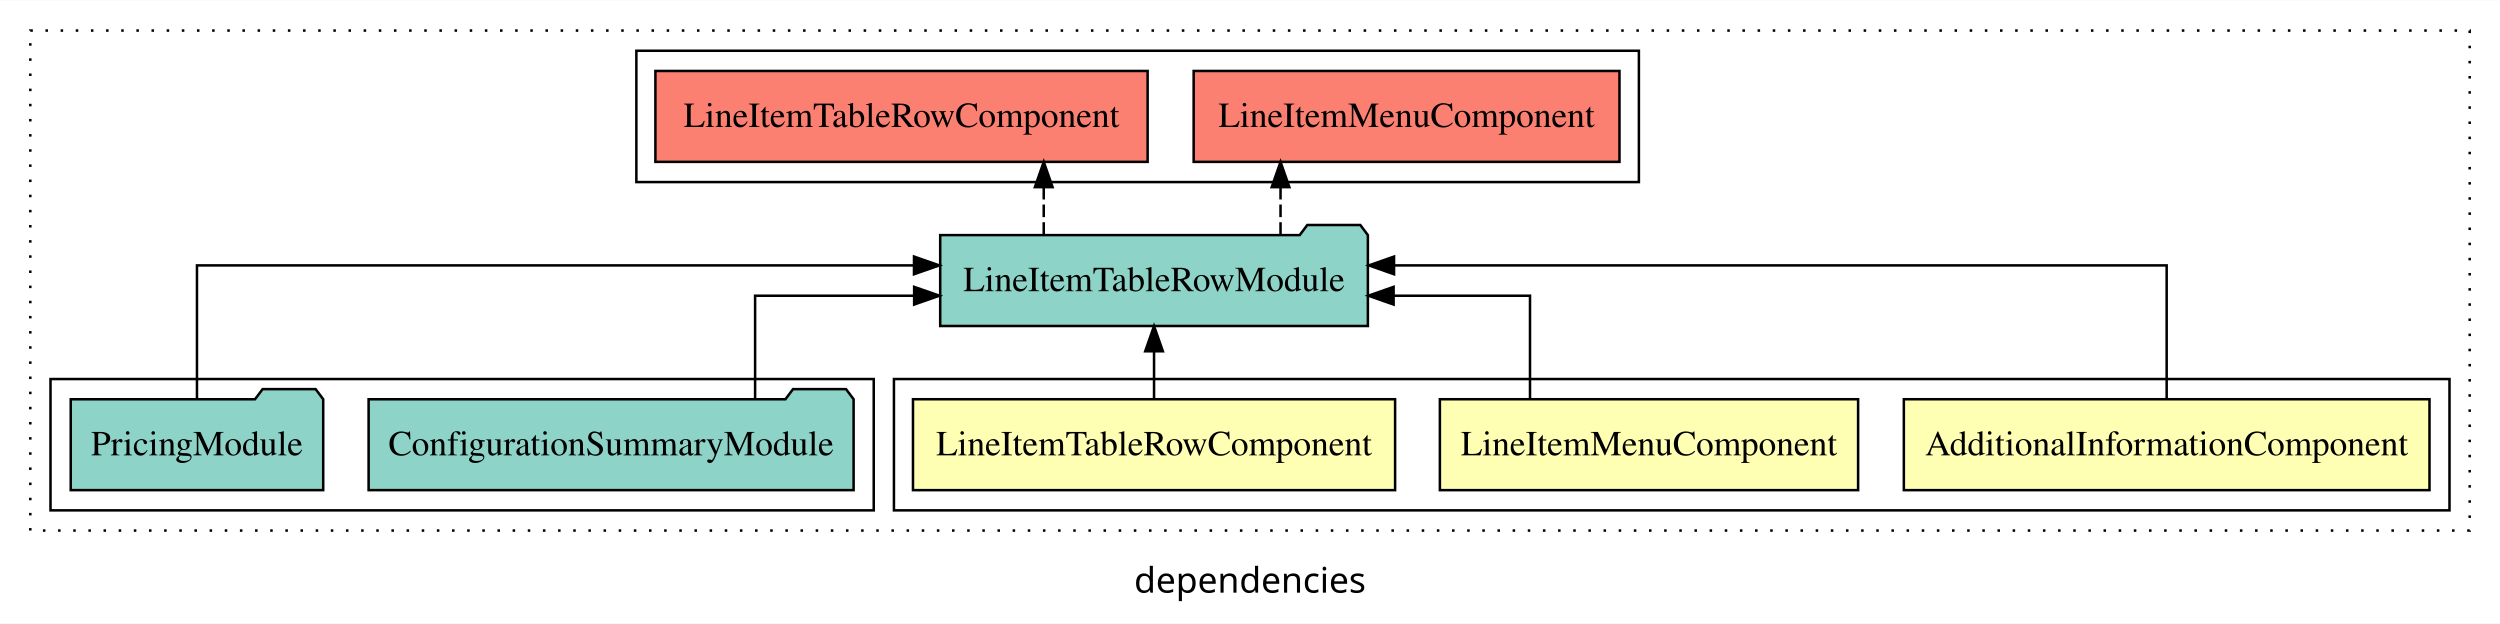
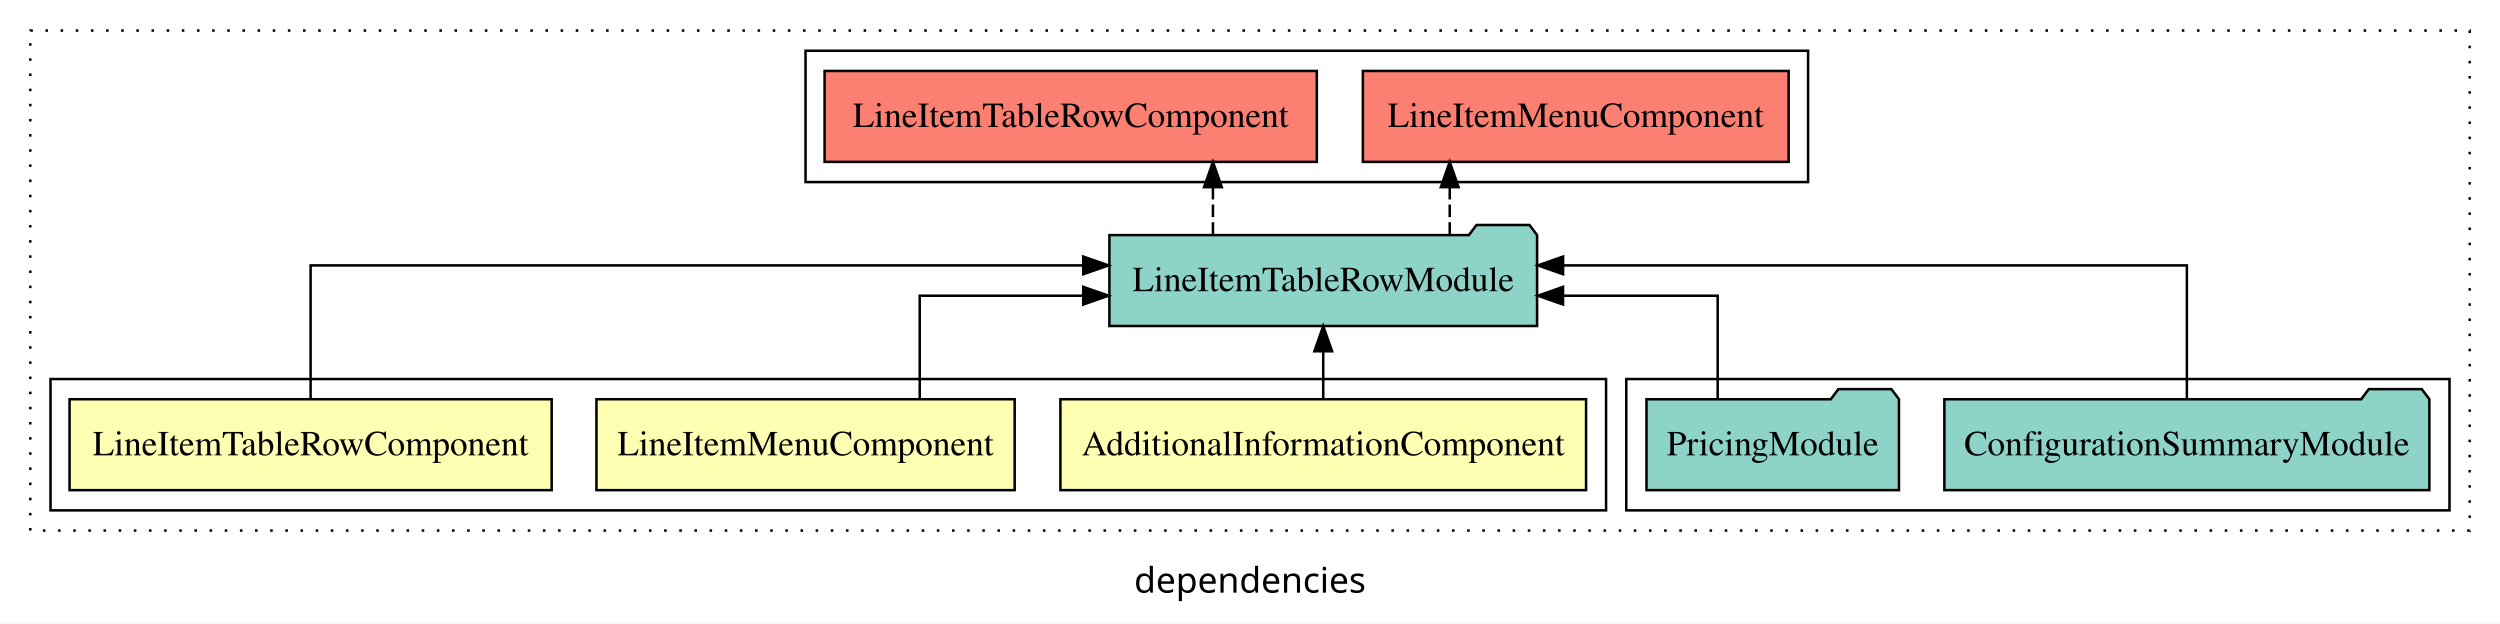
<svg xmlns="http://www.w3.org/2000/svg" width="990pt" height="247pt" viewBox="0.00 0.00 990.00 246.80">
  <g id="graph0" class="graph" transform="scale(1 1) rotate(0) translate(4 242.8)">
    <polygon fill="white" stroke="transparent" points="-4,4 -4,-242.8 986,-242.8 986,4 -4,4" />
    <text text-anchor="middle" x="491" y="-8.2" font-family="sans-serif" font-size="14.00">dependencies</text>
    <g id="clust1" class="cluster">
      <polygon fill="none" stroke="black" stroke-dasharray="1,5" points="8,-32.8 8,-230.8 974,-230.8 974,-32.8 8,-32.8" />
    </g>
-     <g id="clust2" class="cluster">
-       <polygon fill="none" stroke="black" points="350,-40.8 350,-92.8 966,-92.8 966,-40.8 350,-40.8" />
+     <g id="clust7" class="cluster">
+       <polygon fill="none" stroke="black" points="315,-170.8 315,-222.8 712,-222.8 712,-170.8 315,-170.8" />
    </g>
    <g id="clust6" class="cluster">
-       <polygon fill="none" stroke="black" points="16,-40.8 16,-92.8 342,-92.8 342,-40.8 16,-40.8" />
+       <polygon fill="none" stroke="black" points="640,-40.8 640,-92.8 966,-92.8 966,-40.8 640,-40.8" />
    </g>
-     <g id="clust7" class="cluster">
-       <polygon fill="none" stroke="black" points="248,-170.8 248,-222.8 645,-222.8 645,-170.8 248,-170.8" />
+     <g id="clust2" class="cluster">
+       <polygon fill="none" stroke="black" points="16,-40.8 16,-92.8 632,-92.8 632,-40.8 16,-40.8" />
    </g>
    <g id="node1" class="node">
-       <polygon fill="#ffffb3" stroke="black" points="958.08,-84.8 749.92,-84.8 749.92,-48.8 958.08,-48.8 958.08,-84.8" />
-       <text text-anchor="middle" x="854" y="-62.6" font-family="Times,serif" font-size="14.00">AdditionalInformationComponent</text>
+       <polygon fill="#ffffb3" stroke="black" points="624.08,-84.8 415.92,-84.8 415.92,-48.8 624.08,-48.8 624.08,-84.8" />
+       <text text-anchor="middle" x="520" y="-62.6" font-family="Times,serif" font-size="14.00">AdditionalInformationComponent</text>
    </g>
    <g id="node4" class="node">
-       <polygon fill="#8dd3c7" stroke="black" points="537.68,-149.8 534.68,-153.8 513.68,-153.8 510.68,-149.8 368.32,-149.8 368.32,-113.8 537.68,-113.8 537.68,-149.8" />
-       <text text-anchor="middle" x="453" y="-127.6" font-family="Times,serif" font-size="14.00">LineItemTableRowModule</text>
+       <polygon fill="#8dd3c7" stroke="black" points="604.68,-149.8 601.68,-153.8 580.68,-153.8 577.68,-149.8 435.32,-149.8 435.32,-113.8 604.68,-113.8 604.68,-149.8" />
+       <text text-anchor="middle" x="520" y="-127.6" font-family="Times,serif" font-size="14.00">LineItemTableRowModule</text>
    </g>
    <g id="edge1" class="edge">
-       <path fill="none" stroke="black" d="M854,-85.08C854,-106.12 854,-137.8 854,-137.8 854,-137.8 548.04,-137.8 548.04,-137.8" />
-       <polygon fill="black" stroke="black" points="548.04,-134.3 538.04,-137.8 548.04,-141.3 548.04,-134.3" />
+       <path fill="none" stroke="black" d="M520,-84.91C520,-84.91 520,-103.79 520,-103.79" />
+       <polygon fill="black" stroke="black" points="516.5,-103.79 520,-113.79 523.5,-103.79 516.5,-103.79" />
    </g>
    <g id="node2" class="node">
-       <polygon fill="#ffffb3" stroke="black" points="731.81,-84.8 566.19,-84.8 566.19,-48.8 731.81,-48.8 731.81,-84.8" />
-       <text text-anchor="middle" x="649" y="-62.6" font-family="Times,serif" font-size="14.00">LineItemMenuComponent</text>
+       <polygon fill="#ffffb3" stroke="black" points="397.81,-84.8 232.19,-84.8 232.19,-48.8 397.81,-48.8 397.81,-84.8" />
+       <text text-anchor="middle" x="315" y="-62.6" font-family="Times,serif" font-size="14.00">LineItemMenuComponent</text>
    </g>
    <g id="edge2" class="edge">
-       <path fill="none" stroke="black" d="M601.88,-84.82C601.88,-102.17 601.88,-125.8 601.88,-125.8 601.88,-125.8 547.87,-125.8 547.87,-125.8" />
-       <polygon fill="black" stroke="black" points="547.87,-122.3 537.87,-125.8 547.87,-129.3 547.87,-122.3" />
+       <path fill="none" stroke="black" d="M360.21,-84.82C360.21,-102.17 360.21,-125.8 360.21,-125.8 360.21,-125.8 424.96,-125.8 424.96,-125.8" />
+       <polygon fill="black" stroke="black" points="424.96,-129.3 434.96,-125.8 424.96,-122.3 424.96,-129.3" />
    </g>
    <g id="node3" class="node">
-       <polygon fill="#ffffb3" stroke="black" points="548.46,-84.8 357.54,-84.8 357.54,-48.8 548.46,-48.8 548.46,-84.8" />
-       <text text-anchor="middle" x="453" y="-62.6" font-family="Times,serif" font-size="14.00">LineItemTableRowComponent</text>
+       <polygon fill="#ffffb3" stroke="black" points="214.46,-84.8 23.54,-84.8 23.54,-48.8 214.46,-48.8 214.46,-84.8" />
+       <text text-anchor="middle" x="119" y="-62.6" font-family="Times,serif" font-size="14.00">LineItemTableRowComponent</text>
    </g>
    <g id="edge3" class="edge">
-       <path fill="none" stroke="black" d="M453,-84.91C453,-84.91 453,-103.79 453,-103.79" />
-       <polygon fill="black" stroke="black" points="449.5,-103.79 453,-113.79 456.5,-103.79 449.5,-103.79" />
+       <path fill="none" stroke="black" d="M119,-85.08C119,-106.12 119,-137.8 119,-137.8 119,-137.8 424.96,-137.8 424.96,-137.8" />
+       <polygon fill="black" stroke="black" points="424.96,-141.3 434.96,-137.8 424.96,-134.3 424.96,-141.3" />
    </g>
    <g id="node7" class="node">
-       <polygon fill="#fb8072" stroke="black" points="637.31,-214.8 468.69,-214.8 468.69,-178.8 637.31,-178.8 637.31,-214.8" />
-       <text text-anchor="middle" x="553" y="-192.6" font-family="Times,serif" font-size="14.00">LineItemMenuComponent </text>
+       <polygon fill="#fb8072" stroke="black" points="704.31,-214.8 535.69,-214.8 535.69,-178.8 704.31,-178.8 704.31,-214.8" />
+       <text text-anchor="middle" x="620" y="-192.6" font-family="Times,serif" font-size="14.00">LineItemMenuComponent </text>
    </g>
    <g id="edge6" class="edge">
-       <path fill="none" stroke="black" stroke-dasharray="5,2" d="M503.09,-149.91C503.09,-149.91 503.09,-168.79 503.09,-168.79" />
-       <polygon fill="black" stroke="black" points="499.59,-168.79 503.09,-178.79 506.59,-168.79 499.59,-168.79" />
+       <path fill="none" stroke="black" stroke-dasharray="5,2" d="M570.09,-149.91C570.09,-149.91 570.09,-168.79 570.09,-168.79" />
+       <polygon fill="black" stroke="black" points="566.59,-168.79 570.09,-178.79 573.59,-168.79 566.59,-168.79" />
    </g>
    <g id="node8" class="node">
-       <polygon fill="#fb8072" stroke="black" points="450.46,-214.8 255.54,-214.8 255.54,-178.8 450.46,-178.8 450.46,-214.8" />
-       <text text-anchor="middle" x="353" y="-192.6" font-family="Times,serif" font-size="14.00">LineItemTableRowComponent </text>
+       <polygon fill="#fb8072" stroke="black" points="517.46,-214.8 322.54,-214.8 322.54,-178.8 517.46,-178.8 517.46,-214.8" />
+       <text text-anchor="middle" x="420" y="-192.6" font-family="Times,serif" font-size="14.00">LineItemTableRowComponent </text>
    </g>
    <g id="edge7" class="edge">
-       <path fill="none" stroke="black" stroke-dasharray="5,2" d="M409.32,-149.91C409.32,-149.91 409.32,-168.79 409.32,-168.79" />
-       <polygon fill="black" stroke="black" points="405.82,-168.79 409.32,-178.79 412.82,-168.79 405.82,-168.79" />
+       <path fill="none" stroke="black" stroke-dasharray="5,2" d="M476.32,-149.91C476.32,-149.91 476.32,-168.79 476.32,-168.79" />
+       <polygon fill="black" stroke="black" points="472.82,-168.79 476.32,-178.79 479.82,-168.79 472.82,-168.79" />
    </g>
    <g id="node5" class="node">
-       <polygon fill="#8dd3c7" stroke="black" points="334.03,-84.8 331.03,-88.8 310.03,-88.8 307.03,-84.8 141.97,-84.8 141.97,-48.8 334.03,-48.8 334.03,-84.8" />
-       <text text-anchor="middle" x="238" y="-62.6" font-family="Times,serif" font-size="14.00">ConfigurationSummaryModule</text>
+       <polygon fill="#8dd3c7" stroke="black" points="958.03,-84.8 955.03,-88.8 934.03,-88.8 931.03,-84.8 765.97,-84.8 765.97,-48.8 958.03,-48.8 958.03,-84.8" />
+       <text text-anchor="middle" x="862" y="-62.6" font-family="Times,serif" font-size="14.00">ConfigurationSummaryModule</text>
    </g>
    <g id="edge4" class="edge">
-       <path fill="none" stroke="black" d="M295.02,-84.82C295.02,-102.17 295.02,-125.8 295.02,-125.8 295.02,-125.8 358,-125.8 358,-125.8" />
-       <polygon fill="black" stroke="black" points="358,-129.3 368,-125.8 358,-122.3 358,-129.3" />
+       <path fill="none" stroke="black" d="M862,-85.08C862,-106.12 862,-137.8 862,-137.8 862,-137.8 614.98,-137.8 614.98,-137.8" />
+       <polygon fill="black" stroke="black" points="614.98,-134.3 604.98,-137.8 614.98,-141.3 614.98,-134.3" />
    </g>
    <g id="node6" class="node">
-       <polygon fill="#8dd3c7" stroke="black" points="123.99,-84.8 120.99,-88.8 99.99,-88.8 96.99,-84.8 24.01,-84.8 24.01,-48.8 123.99,-48.8 123.99,-84.8" />
-       <text text-anchor="middle" x="74" y="-62.6" font-family="Times,serif" font-size="14.00">PricingModule</text>
+       <polygon fill="#8dd3c7" stroke="black" points="747.99,-84.8 744.99,-88.8 723.99,-88.8 720.99,-84.8 648.01,-84.8 648.01,-48.8 747.99,-48.8 747.99,-84.8" />
+       <text text-anchor="middle" x="698" y="-62.6" font-family="Times,serif" font-size="14.00">PricingModule</text>
    </g>
    <g id="edge5" class="edge">
-       <path fill="none" stroke="black" d="M74,-85.08C74,-106.12 74,-137.8 74,-137.8 74,-137.8 357.95,-137.8 357.95,-137.8" />
-       <polygon fill="black" stroke="black" points="357.95,-141.3 367.95,-137.8 357.94,-134.3 357.95,-141.3" />
+       <path fill="none" stroke="black" d="M676.2,-84.82C676.2,-102.17 676.2,-125.8 676.2,-125.8 676.2,-125.8 614.96,-125.8 614.96,-125.8" />
+       <polygon fill="black" stroke="black" points="614.96,-122.3 604.96,-125.8 614.96,-129.3 614.96,-122.3" />
    </g>
  </g>
</svg>
